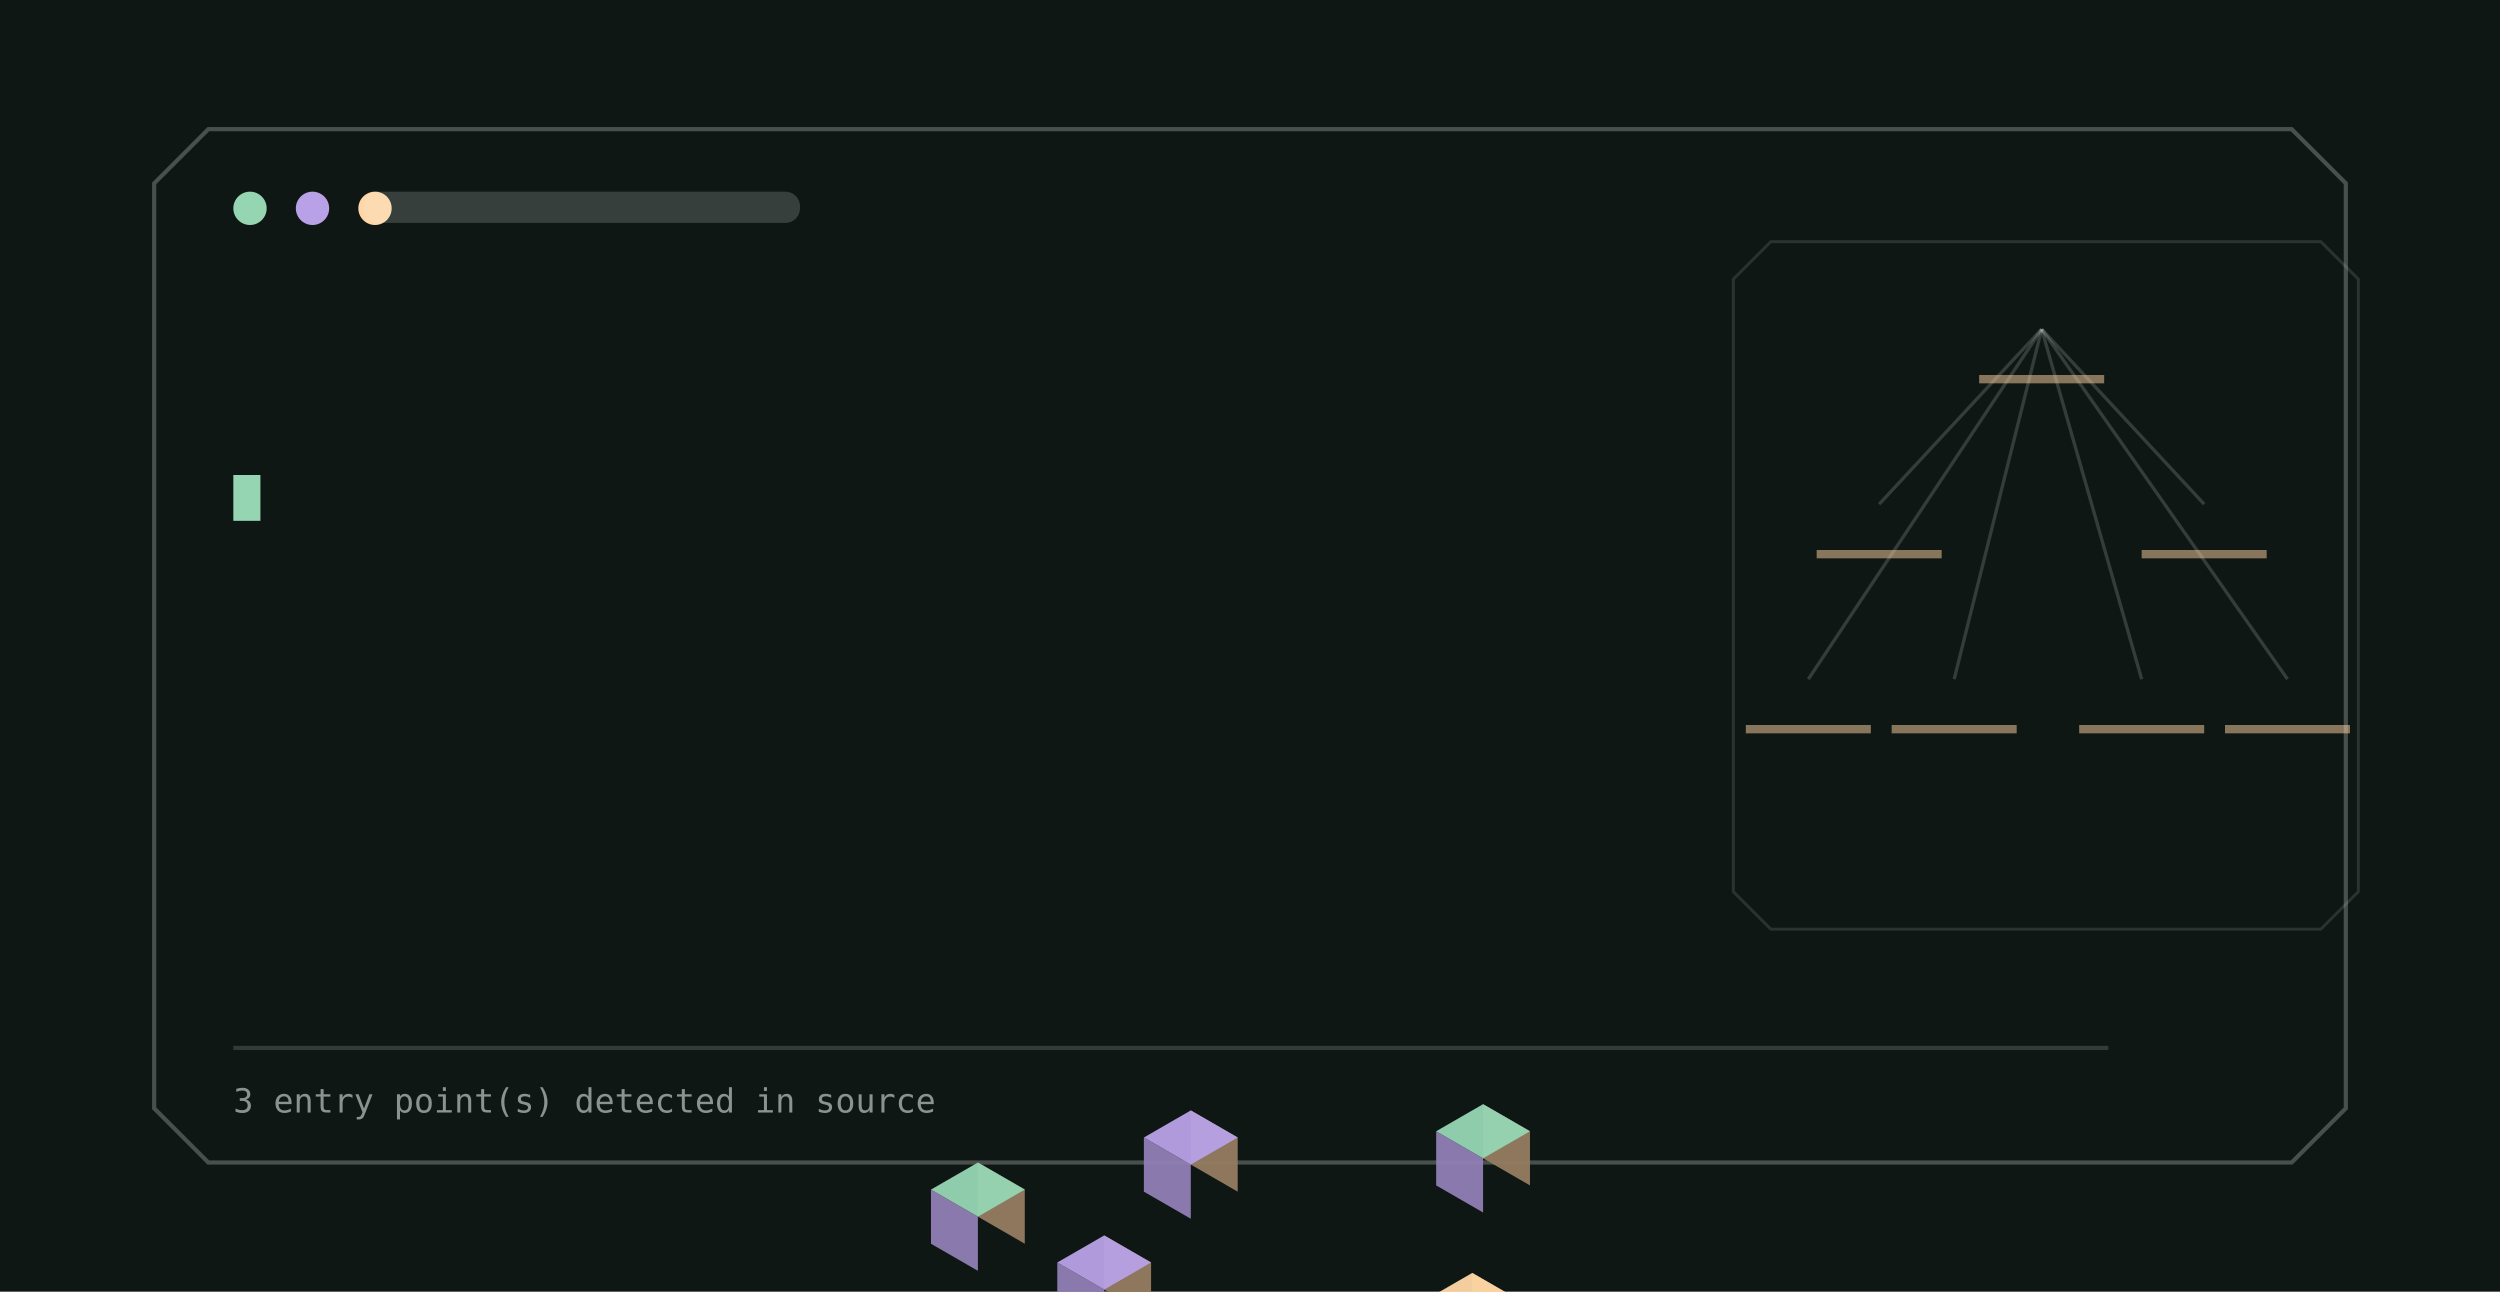
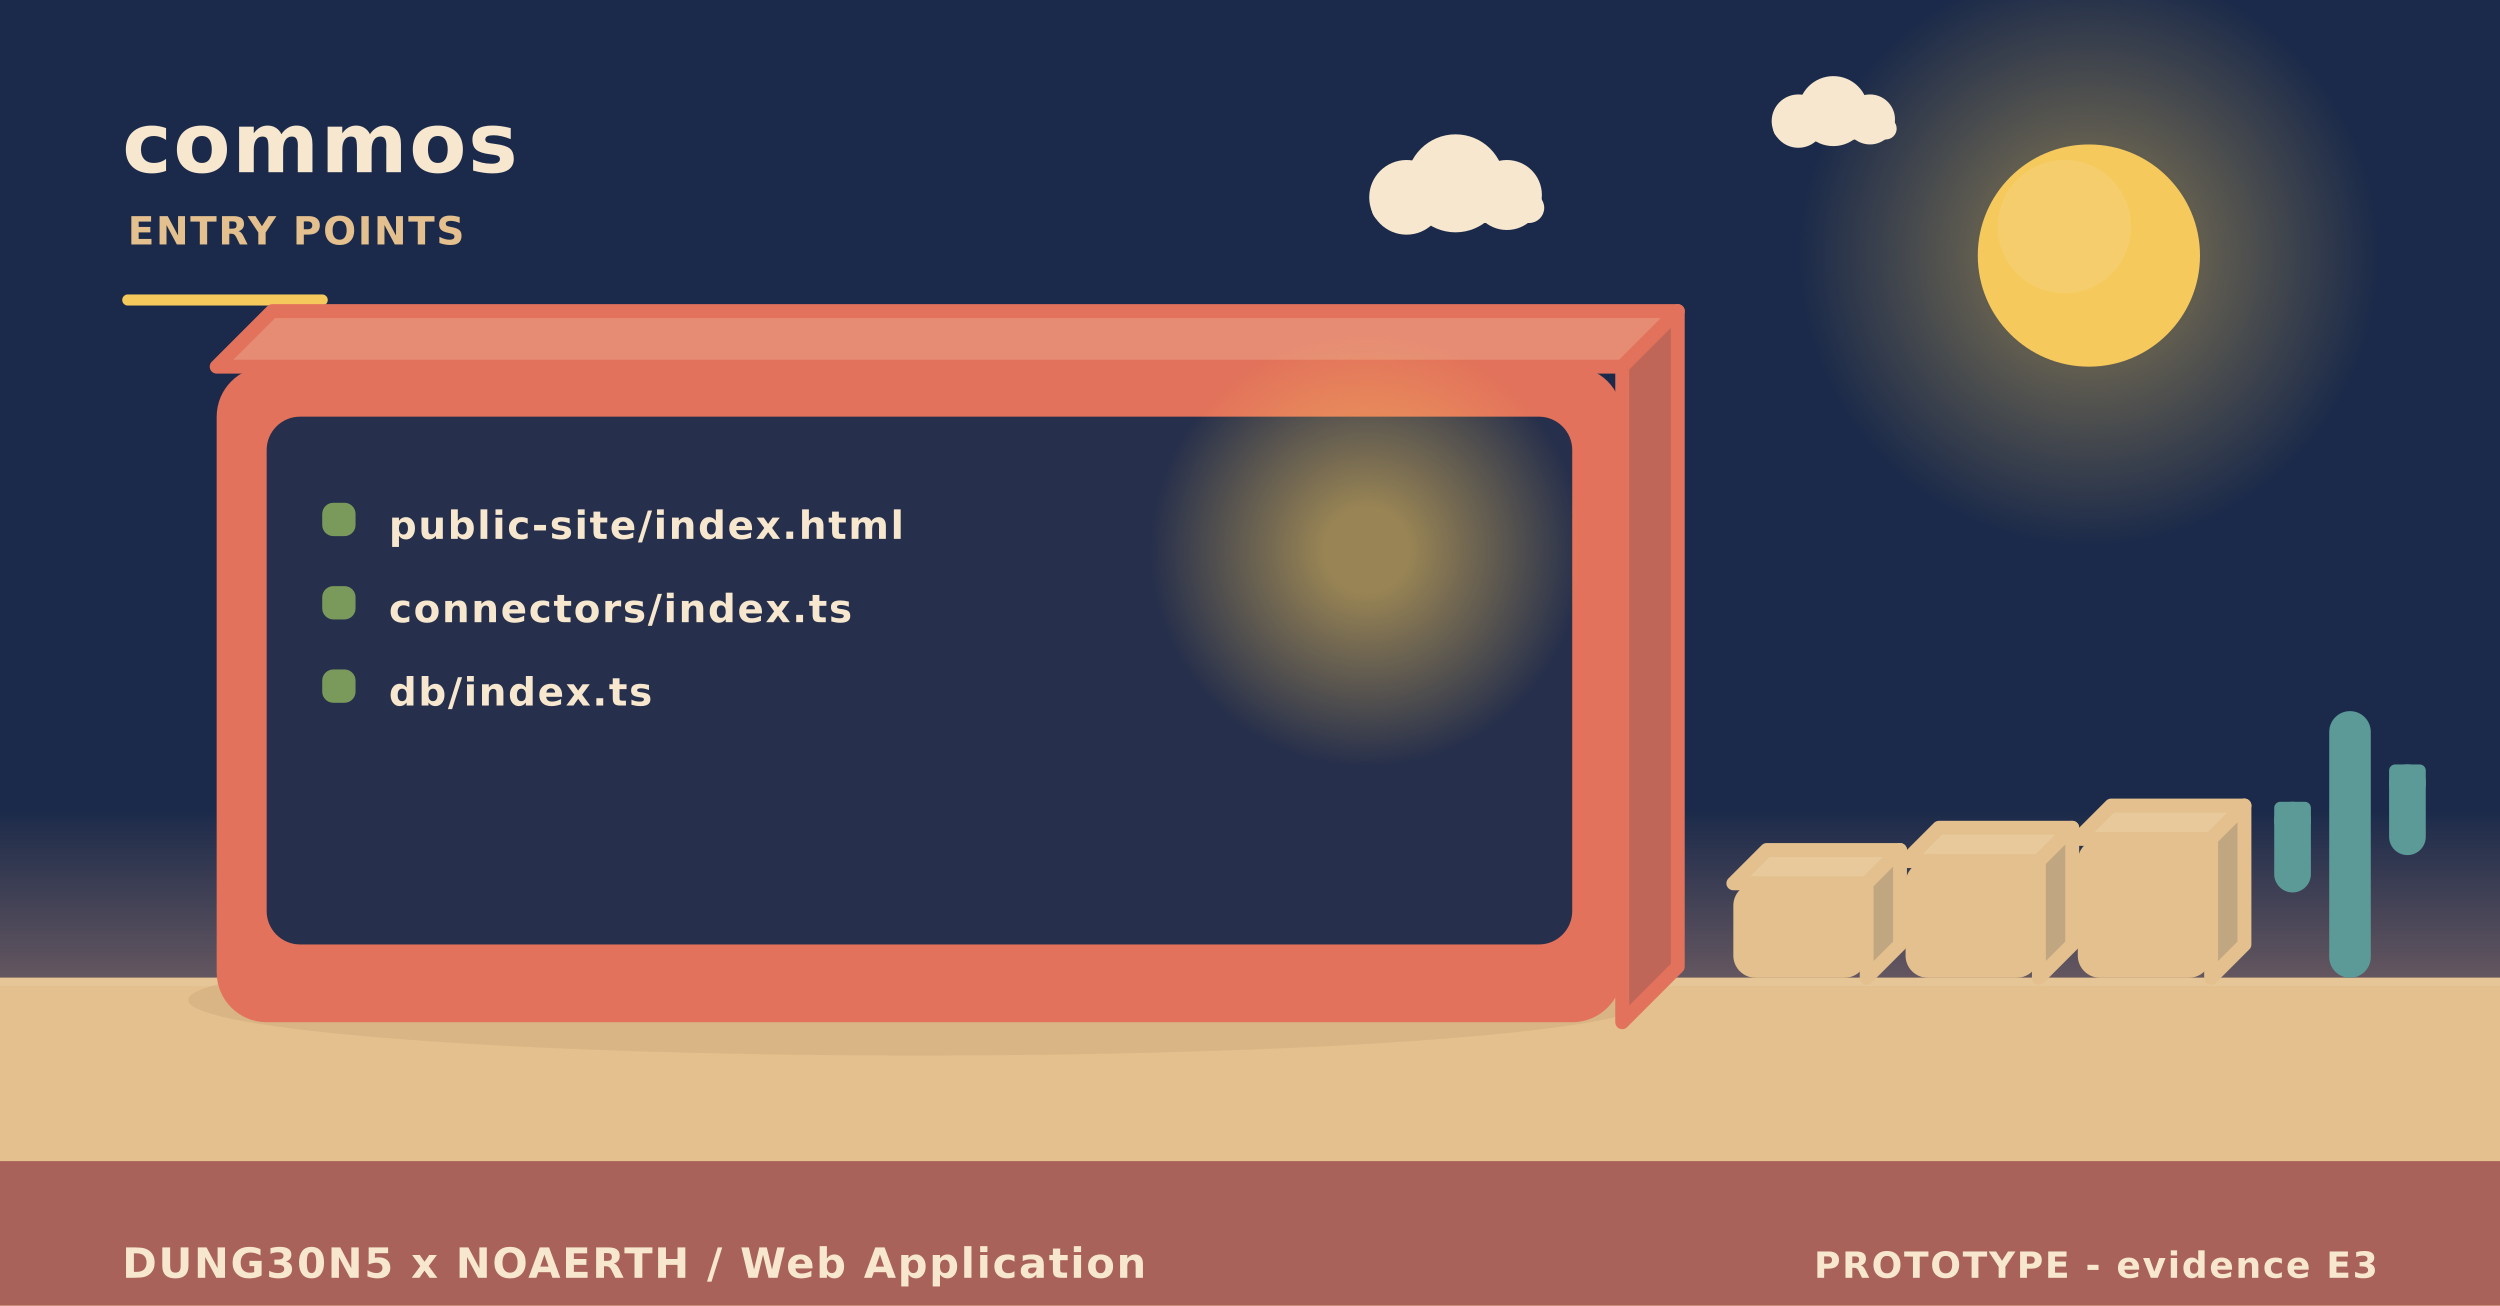
- <svg xmlns="http://www.w3.org/2000/svg" viewBox="0 0 1200 620" width="1200" height="620" role="img" aria-label="commos command surface">
-   <rect width="1200" height="620" fill="#0f1714" />
-   <defs>
-     <linearGradient id="gt" x1="0" y1="0" x2="1" y2="1">
-       <stop offset="0%" stop-color="#95d5b2" />
-       <stop offset="100%" stop-color="#b8a1e6" />
-     </linearGradient>
-   </defs>
-   <path d="M100.00,62.00 H1100.00 L1126.00,88.00 V532.00 L1100.00,558.00 H100.00 L74.00,532.00 V88.00 Z" fill="none" stroke="rgba(240,248,244,0.300)" stroke-width="2.00" opacity="0.85" />
-   <circle cx="120.00" cy="100.00" r="8.00" fill="#95d5b2" opacity="1.00" />
-   <circle cx="150.00" cy="100.00" r="8.00" fill="#b8a1e6" opacity="1.00" />
-   <circle cx="180.00" cy="100.00" r="8.00" fill="#ffd6a5" opacity="1.00" />
-   <rect x="174.00" y="92.00" width="210.00" height="15.00" rx="7.00" fill="rgba(240,248,244,0.180)" opacity="1.00" />
-   <text x="112" y="148" font-family="ui-monospace,SFMono-Regular,Menlo,monospace" font-size="21" fill="rgba(240,248,244,0.800)" opacity="0">public-site/index.html<animate attributeName="opacity" values="0;1;1;0" dur="1.5s" begin="0.0s" repeatCount="indefinite" />
-   </text>
-   <text x="112" y="182" font-family="ui-monospace,SFMono-Regular,Menlo,monospace" font-size="21" fill="rgba(240,248,244,0.800)" opacity="0">connectors/index.ts<animate attributeName="opacity" values="0;1;1;0" dur="1.5s" begin="1.5s" repeatCount="indefinite" />
-   </text>
-   <text x="112" y="216" font-family="ui-monospace,SFMono-Regular,Menlo,monospace" font-size="21" fill="rgba(240,248,244,0.800)" opacity="0">db/index.ts<animate attributeName="opacity" values="0;1;1;0" dur="1.5s" begin="3.0s" repeatCount="indefinite" />
-   </text>
-   <rect x="112" y="228" width="13" height="22" fill="#95d5b2">
-     <animate attributeName="opacity" values="1;0;1" dur="1.05s" begin="0s" repeatCount="indefinite" />
-   </rect>
-   <path d="M850.00,116.00 H1114.00 L1132.00,134.00 V428.00 L1114.00,446.00 H850.00 L832.00,428.00 V134.00 Z" fill="none" stroke="rgba(240,248,244,0.180)" stroke-width="1.40" opacity="0.70" />
-   <line x1="980.00" y1="158.00" x2="902.00" y2="242.00" stroke="rgba(240,248,244,0.300)" stroke-width="1.60" opacity="0.55" />
-   <line x1="980.00" y1="158.00" x2="1058.00" y2="242.00" stroke="rgba(240,248,244,0.300)" stroke-width="1.60" opacity="0.55" />
-   <line x1="980.00" y1="158.00" x2="868.00" y2="326.00" stroke="rgba(240,248,244,0.300)" stroke-width="1.60" opacity="0.55" />
-   <line x1="980.00" y1="158.00" x2="938.00" y2="326.00" stroke="rgba(240,248,244,0.300)" stroke-width="1.60" opacity="0.55" />
-   <line x1="980.00" y1="158.00" x2="1028.00" y2="326.00" stroke="rgba(240,248,244,0.300)" stroke-width="1.60" opacity="0.55" />
-   <line x1="980.00" y1="158.00" x2="1098.00" y2="326.00" stroke="rgba(240,248,244,0.300)" stroke-width="1.60" opacity="0.55" />
-   <polygon points="711.87,556.00 734.39,569.00 734.39,543.00 711.87,530.00" fill="#947c60" opacity="0.95" />
-   <polygon points="689.36,569.00 711.87,582.00 711.87,556.00 689.36,543.00" fill="#907eb3" opacity="0.95" />
-   <polygon points="711.87,530.00 734.39,543.00 711.87,556.00 689.36,543.00" fill="#95d5b2" opacity="0.95" />
+ <svg xmlns="http://www.w3.org/2000/svg" width="900" height="470" viewBox="0 0 900 470" role="img" aria-label="commos - how it is operated">
+   <linearGradient id="skyt" x1="0" y1="0" x2="0" y2="1">
+     <stop offset="0" stop-color="#1b2a4a" />
+     <stop offset="0.62" stop-color="#1b2a4a" />
+     <stop offset="1" stop-color="#f3ad8a" />
+   </linearGradient>
+   <rect width="900" height="470" fill="url(#skyt)" />
+   <radialGradient id="sunt">
+     <stop offset="0.35" stop-color="#f5c95c" stop-opacity="0.34" />
+     <stop offset="1" stop-color="#f5c95c" stop-opacity="0" />
+   </radialGradient>
+   <circle cx="752" cy="92" r="104" fill="url(#sunt)" />
+   <circle cx="752" cy="92" r="40" fill="#f5c95c" />
+   <circle cx="743.2" cy="81.6" r="24" fill="#f5d27e" opacity="0.5" />
  <g>
-     <rect x="950.00" y="180.00" width="60.00" height="4.00" rx="0.00" fill="rgba(255,214,165,0.500)" opacity="1.00" />
-     <animate attributeName="opacity" values="0.25;1.0;0.25" dur="8.45s" begin="0.0s" repeatCount="indefinite" />
+     <circle cx="524" cy="66" r="17.64" fill="#f6e7ce" />
+     <circle cx="506.36" cy="71.04" r="13.44" fill="#f6e7ce" />
+     <circle cx="542.48" cy="70.2" r="12.6" fill="#f6e7ce" />
+     <rect x="493.76" y="69.36" width="62.16" height="10.92" rx="5.46" fill="#f6e7ce" />
+     <animateTransform attributeName="transform" type="translate" values="0 0;24 0;0 0" dur="36s" begin="0s" repeatCount="indefinite" />
  </g>
-   <polygon points="571.58,559.00 594.09,572.00 594.09,546.00 571.58,533.00" fill="#947c60" opacity="0.95" />
-   <polygon points="549.06,572.00 571.58,585.00 571.58,559.00 549.06,546.00" fill="#907eb3" opacity="0.95" />
-   <polygon points="571.58,533.00 594.09,546.00 571.58,559.00 549.06,546.00" fill="#b8a1e6" opacity="0.95" />
  <g>
-     <rect x="872.00" y="264.00" width="60.00" height="4.00" rx="0.00" fill="rgba(255,214,165,0.500)" opacity="1.00" />
-     <animate attributeName="opacity" values="0.25;1.0;0.25" dur="8.45s" begin="0.4s" repeatCount="indefinite" />
+     <circle cx="660" cy="40" r="12.6" fill="#f6e7ce" />
+     <circle cx="647.4" cy="43.6" r="9.6" fill="#f6e7ce" />
+     <circle cx="673.2" cy="43" r="9" fill="#f6e7ce" />
+     <rect x="638.4" y="42.4" width="44.4" height="7.8" rx="3.9" fill="#f6e7ce" />
+     <animateTransform attributeName="transform" type="translate" values="0 0;-18 0;0 0" dur="46s" begin="3s" repeatCount="indefinite" />
  </g>
-   <polygon points="706.68,637.00 729.19,650.00 729.19,624.00 706.68,611.00" fill="#947c60" opacity="0.95" />
-   <polygon points="684.16,650.00 706.68,663.00 706.68,637.00 684.16,624.00" fill="#907eb3" opacity="0.95" />
-   <polygon points="706.68,611.00 729.19,624.00 706.68,637.00 684.16,624.00" fill="#ffd6a5" opacity="0.95" />
+   <rect x="0" y="352" width="900" height="118" fill="#e3c08d" />
+   <rect x="0" y="352" width="900" height="3" fill="#e6c596" />
+   <text x="44" y="62" font-family="Verdana,DejaVu Sans,sans-serif" font-size="30" font-weight="700" letter-spacing="0.6" fill="#f6e7ce" text-anchor="start">commos</text>
+   <text x="46" y="88" font-family="Verdana,DejaVu Sans,sans-serif" font-size="14" font-weight="700" letter-spacing="0.6" fill="#e3c08d" text-anchor="start">ENTRY POINTS</text>
+   <rect x="44" y="106" width="74" height="4" rx="2" fill="#f5c95c" />
+   <ellipse cx="331" cy="360" rx="263.2" ry="20" fill="rgba(138,90,68,0.11)" />
+   <path d="M78,132 L584,132 L604,112 L98,112 Z" fill="#e68c74" stroke="#e2725b" stroke-width="5" stroke-linejoin="round" />
+   <path d="M584,132 L604,112 L604,348 L584,368 Z" fill="#c06658" stroke="#e2725b" stroke-width="5" stroke-linejoin="round" />
+   <rect x="78" y="132" width="506" height="236" rx="18" fill="#e2725b" />
+   <rect x="96" y="150" width="470" height="190" rx="12" fill="#1b2a4a" opacity="0.94" />
+   <radialGradient id="lamp43132">
+     <stop offset="0.2" stop-color="#f5c95c" stop-opacity="0.55" />
+     <stop offset="1" stop-color="#f5c95c" stop-opacity="0" />
+   </radialGradient>
+   <circle cx="492" cy="198" r="78" fill="url(#lamp43132)" />
+   <rect x="116" y="181" width="12" height="12" rx="4" fill="#7a9a5c" />
  <g>
-     <rect x="1028.00" y="264.00" width="60.00" height="4.00" rx="0.00" fill="rgba(255,214,165,0.500)" opacity="1.00" />
-     <animate attributeName="opacity" values="0.25;1.0;0.25" dur="8.45s" begin="0.8s" repeatCount="indefinite" />
+     <text x="140" y="194" font-family="Verdana,DejaVu Sans,sans-serif" font-size="14" font-weight="700" letter-spacing="0.6" fill="#f6e7ce" text-anchor="start">public-site/index.html</text>
+     <animateTransform attributeName="transform" type="translate" values="0 10;0 0" dur="0.7s" begin="0.4s" fill="freeze" />
  </g>
-   <polygon points="469.39,584.00 491.90,597.00 491.90,571.00 469.39,558.00" fill="#947c60" opacity="0.95" />
-   <polygon points="446.87,597.00 469.39,610.00 469.39,584.00 446.87,571.00" fill="#907eb3" opacity="0.95" />
-   <polygon points="469.39,558.00 491.90,571.00 469.39,584.00 446.87,571.00" fill="#95d5b2" opacity="0.95" />
+   <rect x="116" y="211" width="12" height="12" rx="4" fill="#7a9a5c" />
  <g>
-     <rect x="838.00" y="348.00" width="60.00" height="4.00" rx="0.00" fill="rgba(255,214,165,0.500)" opacity="1.00" />
-     <animate attributeName="opacity" values="0.25;1.0;0.25" dur="8.45s" begin="1.2s" repeatCount="indefinite" />
+     <text x="140" y="224" font-family="Verdana,DejaVu Sans,sans-serif" font-size="14" font-weight="700" letter-spacing="0.6" fill="#f6e7ce" text-anchor="start">connectors/index.ts</text>
+     <animateTransform attributeName="transform" type="translate" values="0 10;0 0" dur="0.7s" begin="0.7s" fill="freeze" />
  </g>
-   <polygon points="530.01,619.00 552.52,632.00 552.52,606.00 530.01,593.00" fill="#947c60" opacity="0.95" />
-   <polygon points="507.49,632.00 530.01,645.00 530.01,619.00 507.49,606.00" fill="#907eb3" opacity="0.95" />
-   <polygon points="530.01,593.00 552.52,606.00 530.01,619.00 507.49,606.00" fill="#b8a1e6" opacity="0.95" />
+   <rect x="116" y="241" width="12" height="12" rx="4" fill="#7a9a5c" />
  <g>
-     <rect x="908.00" y="348.00" width="60.00" height="4.00" rx="0.00" fill="rgba(255,214,165,0.500)" opacity="1.00" />
-     <animate attributeName="opacity" values="0.25;1.0;0.25" dur="8.45s" begin="1.6s" repeatCount="indefinite" />
+     <text x="140" y="254" font-family="Verdana,DejaVu Sans,sans-serif" font-size="14" font-weight="700" letter-spacing="0.6" fill="#f6e7ce" text-anchor="start">db/index.ts</text>
+     <animateTransform attributeName="transform" type="translate" values="0 10;0 0" dur="0.7s" begin="1s" fill="freeze" />
  </g>
-   <polygon points="607.95,664.00 630.47,677.00 630.47,651.00 607.95,638.00" fill="#947c60" opacity="0.95" />
-   <polygon points="585.43,677.00 607.95,690.00 607.95,664.00 585.43,651.00" fill="#907eb3" opacity="0.95" />
-   <polygon points="607.95,638.00 630.47,651.00 607.95,664.00 585.43,651.00" fill="#ffd6a5" opacity="0.95" />
-   <g>
-     <rect x="998.00" y="348.00" width="60.00" height="4.00" rx="0.00" fill="rgba(255,214,165,0.500)" opacity="1.00" />
-     <animate attributeName="opacity" values="0.25;1.0;0.25" dur="8.45s" begin="2.0s" repeatCount="indefinite" />
-   </g>
-   <polygon points="668.57,699.00 691.09,712.00 691.09,686.00 668.57,673.00" fill="#947c60" opacity="0.95" />
-   <polygon points="646.05,712.00 668.57,725.00 668.57,699.00 646.05,686.00" fill="#907eb3" opacity="0.95" />
-   <polygon points="668.57,673.00 691.09,686.00 668.57,699.00 646.05,686.00" fill="#95d5b2" opacity="0.95" />
-   <g>
-     <rect x="1068.00" y="348.00" width="60.00" height="4.00" rx="0.00" fill="rgba(255,214,165,0.500)" opacity="1.00" />
-     <animate attributeName="opacity" values="0.25;1.0;0.25" dur="8.45s" begin="2.4s" repeatCount="indefinite" />
-   </g>
-   <rect x="112.00" y="502.00" width="900.00" height="2.00" rx="0.00" fill="rgba(240,248,244,0.160)" opacity="1.00" />
-   <text x="112" y="534" font-family="ui-monospace,Menlo,monospace" font-size="16" fill="rgba(240,248,244,0.550)">3 entry point(s) detected in source</text>
+   <path d="M624,318 L672,318 L684,306 L636,306 Z" fill="#e7c99b" stroke="#e3c08d" stroke-width="5" stroke-linejoin="round" />
+   <path d="M672,318 L684,306 L684,340 L672,352 Z" fill="#c1a682" stroke="#e3c08d" stroke-width="5" stroke-linejoin="round" />
+   <rect x="624" y="318" width="48" height="34" rx="8" fill="#e3c08d" />
+   <path d="M686,310 L734,310 L746,298 L698,298 Z" fill="#e7c99b" stroke="#e3c08d" stroke-width="5" stroke-linejoin="round" />
+   <path d="M734,310 L746,298 L746,340 L734,352 Z" fill="#c1a682" stroke="#e3c08d" stroke-width="5" stroke-linejoin="round" />
+   <rect x="686" y="310" width="48" height="42" rx="8" fill="#e3c08d" />
+   <path d="M748,302 L796,302 L808,290 L760,290 Z" fill="#e7c99b" stroke="#e3c08d" stroke-width="5" stroke-linejoin="round" />
+   <path d="M796,302 L808,290 L808,340 L796,352 Z" fill="#c1a682" stroke="#e3c08d" stroke-width="5" stroke-linejoin="round" />
+   <rect x="748" y="302" width="48" height="50" rx="8" fill="#e3c08d" />
+   <rect x="838.52" y="256" width="14.96" height="96" rx="7.48" fill="#5b9a97" />
+   <rect x="818.72" y="288.64" width="13.2" height="32.64" rx="6.6" fill="#5b9a97" />
+   <rect x="818.72" y="288.64" width="13.2" height="9.6" rx="2.2" fill="#5b9a97" />
+   <rect x="860.08" y="275.2" width="13.2" height="32.64" rx="6.6" fill="#5b9a97" />
+   <rect x="860.08" y="275.2" width="13.2" height="9.6" rx="2.2" fill="#5b9a97" />
+   <rect x="0" y="418" width="900" height="52" rx="0" fill="#a65c56" opacity="0.94" />
+   <text x="44" y="460" font-family="Verdana,DejaVu Sans,sans-serif" font-size="15" font-weight="700" letter-spacing="0.6" fill="#f6e7ce" text-anchor="start">DUNG30N5 x NOAERTH  /  Web Application</text>
+   <text x="856" y="460" font-family="Verdana,DejaVu Sans,sans-serif" font-size="13" font-weight="700" letter-spacing="0.6" fill="#f6e7ce" text-anchor="end">PROTOTYPE  -  evidence E3</text>
</svg>
